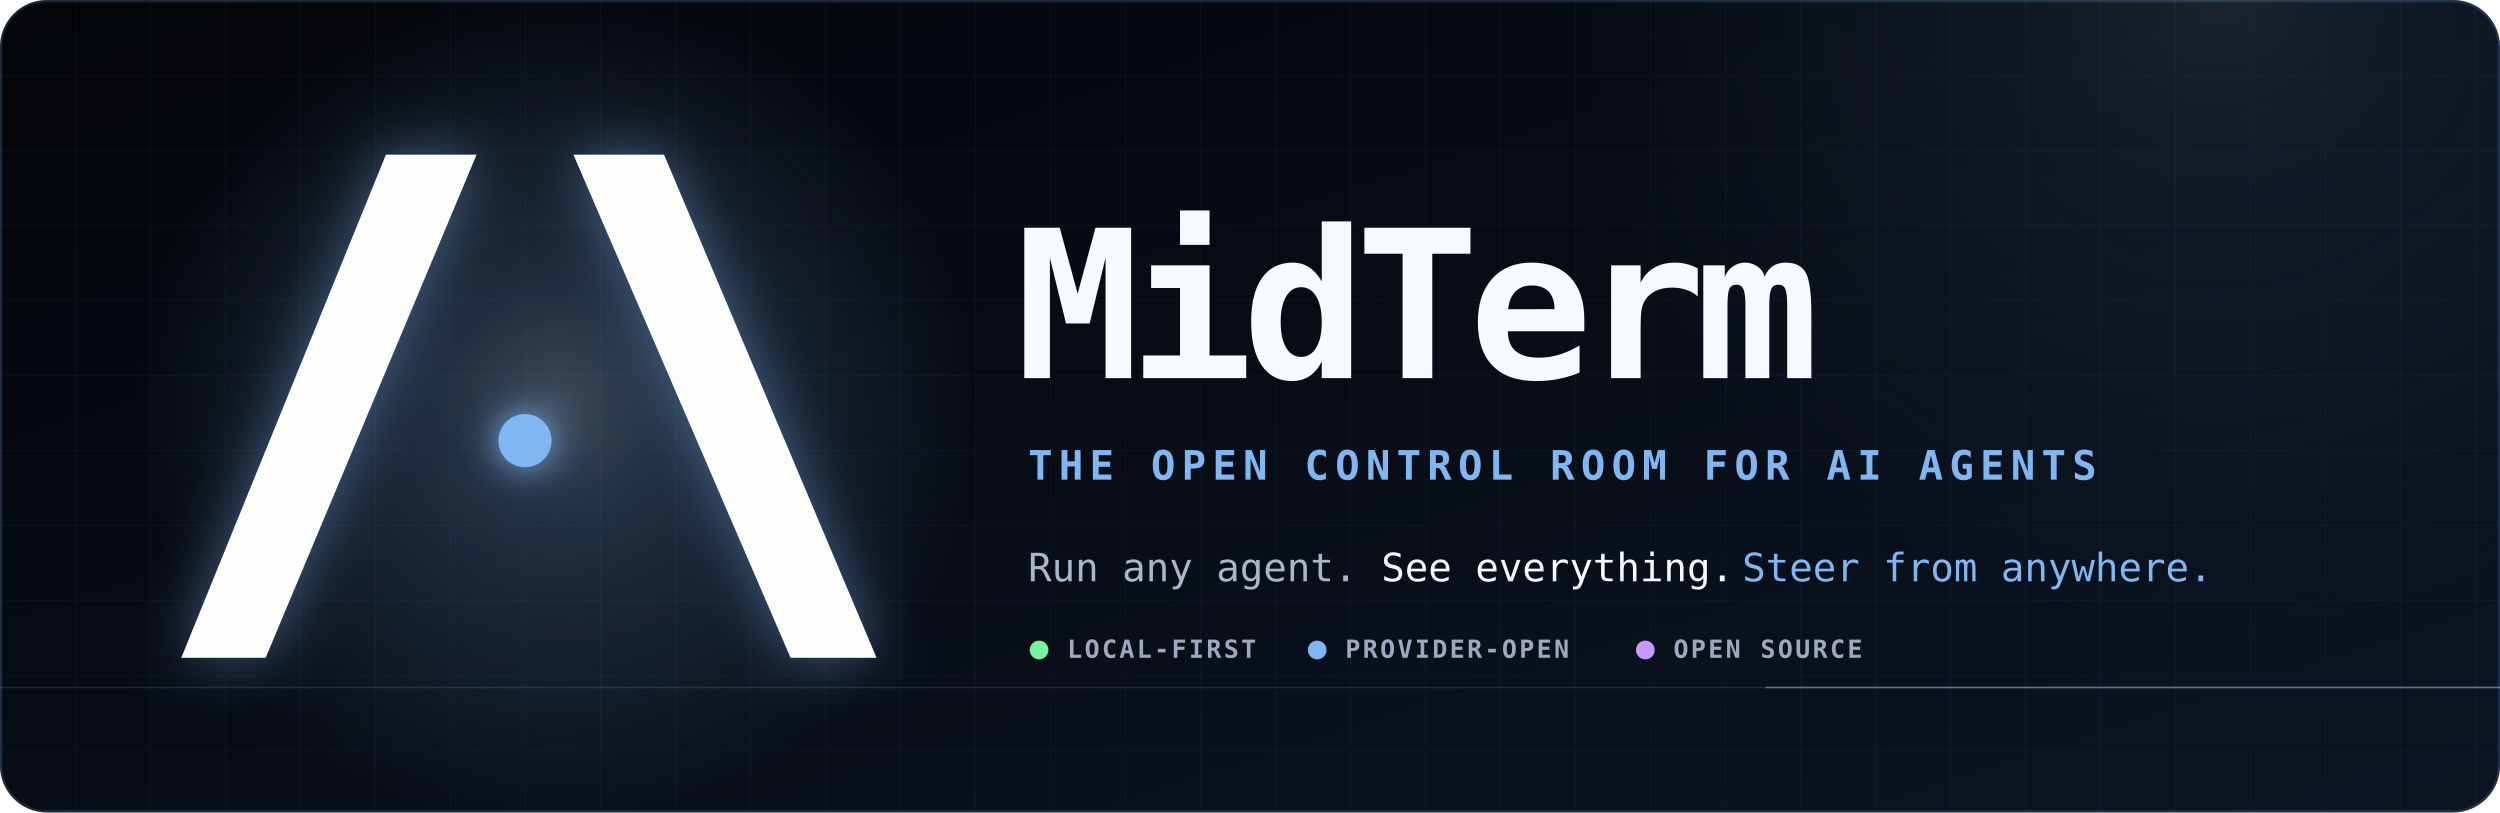
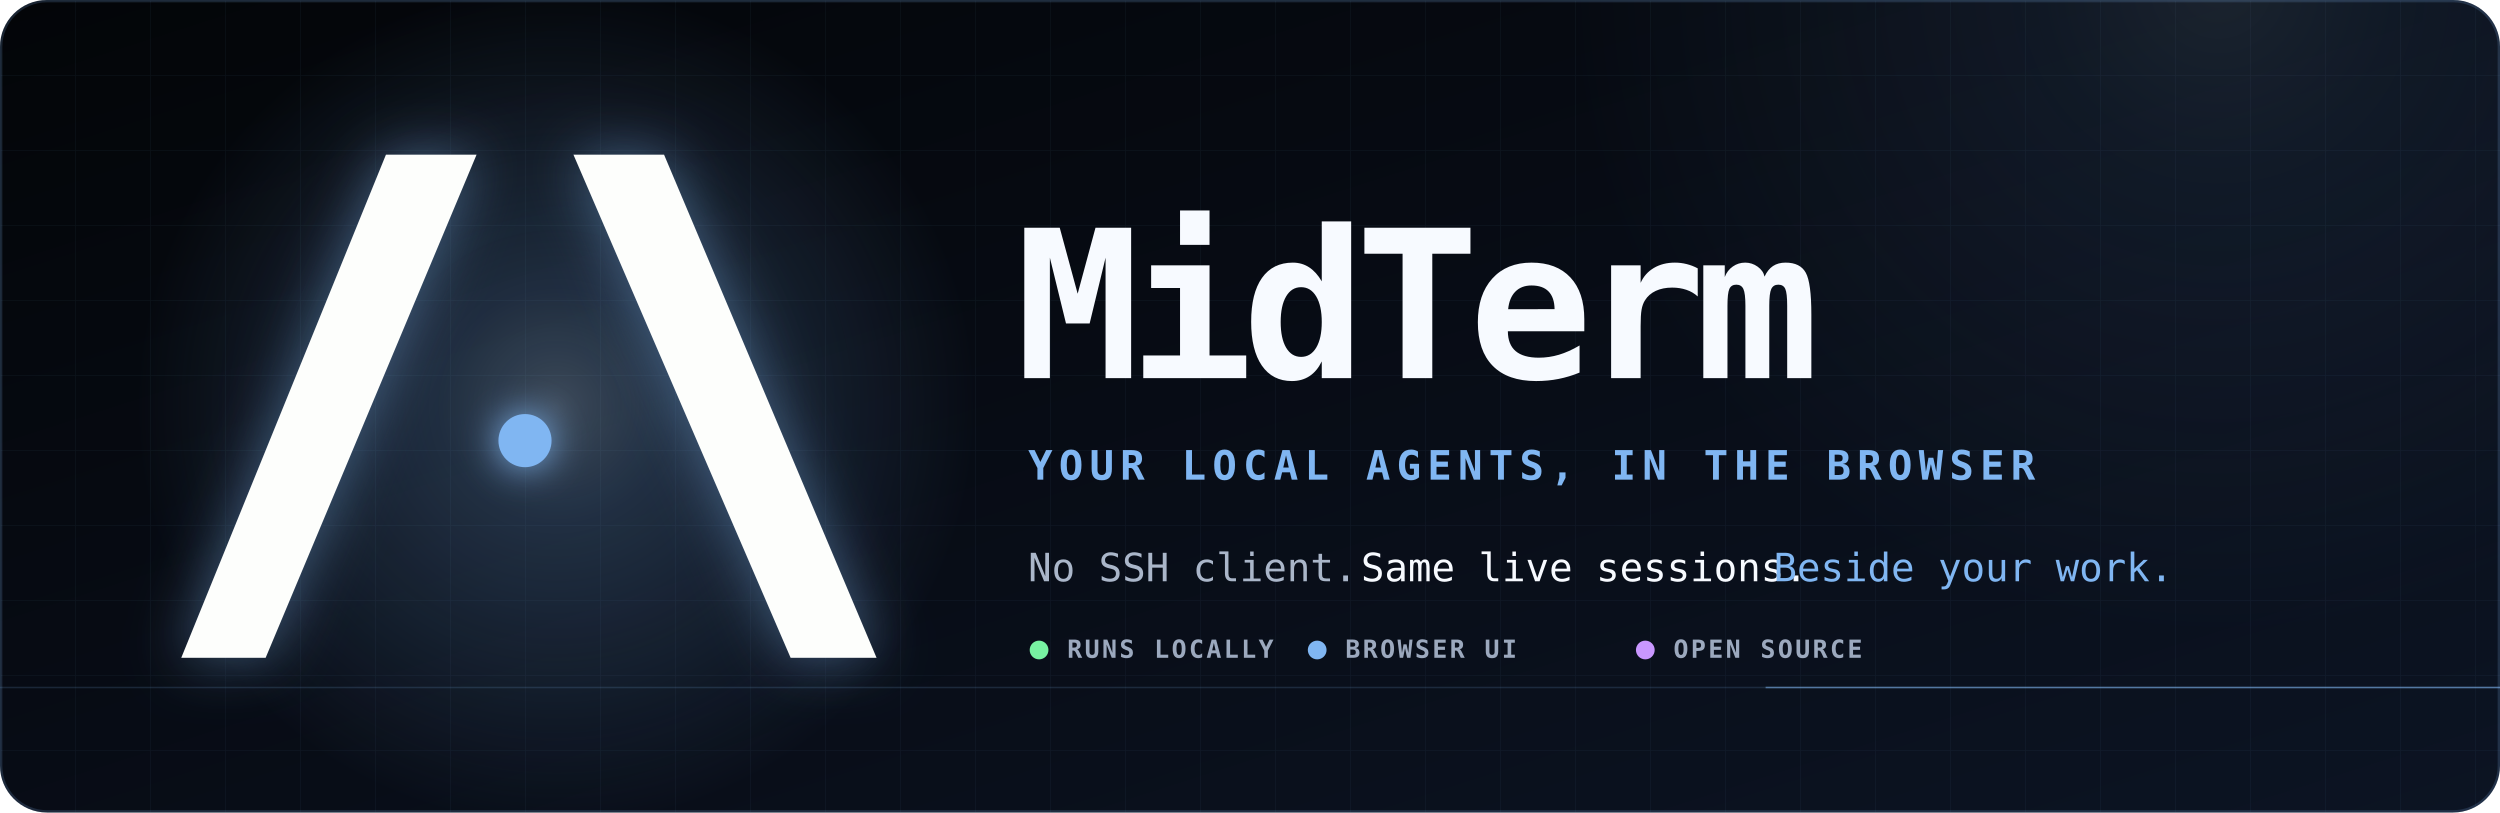
<svg xmlns="http://www.w3.org/2000/svg" width="1600" height="520" viewBox="0 0 1600 520" role="img" aria-labelledby="title desc">
  <defs>
    <linearGradient id="bg" x1="0" y1="0" x2="1" y2="1">
      <stop offset="0" stop-color="#030508" />
      <stop offset="0.55" stop-color="#080d17" />
      <stop offset="1" stop-color="#0c1423" />
    </linearGradient>
    <radialGradient id="signal" cx="50%" cy="50%" r="50%">
      <stop offset="0" stop-color="#bfe0ff" stop-opacity="0.95" />
      <stop offset="0.28" stop-color="#80b6f2" stop-opacity="0.65" />
      <stop offset="1" stop-color="#80b6f2" stop-opacity="0" />
    </radialGradient>
    <filter id="railGlow" x="-80%" y="-40%" width="260%" height="180%">
      <feGaussianBlur stdDeviation="18" result="blur" />
      <feColorMatrix in="blur" values="0 0 0 0 0.18 0 0 0 0 0.38 0 0 0 0 0.72 0 0 0 0.7 0" />
    </filter>
    <filter id="dotGlow" x="-300%" y="-300%" width="700%" height="700%">
      <feGaussianBlur stdDeviation="12" result="blur" />
      <feMerge>
        <feMergeNode in="blur" />
        <feMergeNode in="SourceGraphic" />
      </feMerge>
    </filter>
    <pattern id="grid" width="48" height="48" patternUnits="userSpaceOnUse">
      <path d="M48 0H0V48" fill="none" stroke="#80b6f2" stroke-opacity="0.055" />
    </pattern>
    <clipPath id="frame">
      <rect width="1600" height="520" rx="30" />
    </clipPath>
  </defs>
  <g clip-path="url(#frame)">
    <rect width="1600" height="520" fill="url(#bg)" />
    <rect width="1600" height="520" fill="url(#grid)" />
    <circle cx="356" cy="260" r="270" fill="url(#signal)" opacity="0.32" />
    <circle cx="1420" cy="-10" r="420" fill="url(#signal)" opacity="0.12" />
    <path d="M0 440H1600" stroke="#80b6f2" stroke-opacity="0.16" />
    <path d="M1130 440h470" stroke="#80b6f2" stroke-opacity="0.55" />
    <g aria-label="MidTerm logo">
      <path d="M247 99h58L170 421h-54zM367 99h58l136 322h-55z" fill="#446aa4" opacity="0.7" filter="url(#railGlow)" />
      <path d="M247 99h58L170 421h-54zM367 99h58l136 322h-55z" fill="#fdfefc" />
      <circle cx="336" cy="282" r="17" fill="#80b6f2" filter="url(#dotGlow)" />
    </g>
    <g font-family="ui-monospace, SFMono-Regular, Menlo, Consolas, monospace">
      <text x="650" y="242" fill="#f7faff" font-size="132" font-weight="700" letter-spacing="-7">MidTerm</text>
-       <text x="658" y="307" fill="#80b6f2" font-size="26" font-weight="700" letter-spacing="4">THE OPEN CONTROL ROOM FOR AI AGENTS</text>
-       <text x="658" y="372" fill="#aab6c9" font-size="25">Run any agent.</text>
-       <text x="884" y="372" fill="#f7faff" font-size="25">See everything.</text>
-       <text x="1115" y="372" fill="#80b6f2" font-size="25">Steer from anywhere.</text>
+       <text x="658" y="307" fill="#80b6f2" font-size="26" font-weight="700" letter-spacing="4">YOUR LOCAL AGENTS, IN THE BROWSER</text>
+       <text x="658" y="372" fill="#aab6c9" font-size="25">No SSH client.</text>
+       <text x="871" y="372" fill="#f7faff" font-size="25">Same live sessions.</text>
+       <text x="1135" y="372" fill="#80b6f2" font-size="25">Beside your work.</text>
    </g>
    <g transform="translate(658 421)" font-family="ui-monospace, SFMono-Regular, Menlo, Consolas, monospace" font-size="16" font-weight="700" letter-spacing="1.5">
      <circle cx="7" cy="-5" r="6" fill="#77f2a1" />
-       <text x="25" y="0" fill="#9ca9be">LOCAL-FIRST</text>
+       <text x="25" y="0" fill="#9ca9be">RUNS LOCALLY</text>
      <circle cx="185" cy="-5" r="6" fill="#80b6f2" />
-       <text x="203" y="0" fill="#9ca9be">PROVIDER-OPEN</text>
+       <text x="203" y="0" fill="#9ca9be">BROWSER UI</text>
      <circle cx="395" cy="-5" r="6" fill="#c997ff" />
      <text x="413" y="0" fill="#9ca9be">OPEN SOURCE</text>
    </g>
  </g>
  <rect x="0.75" y="0.75" width="1598.5" height="518.5" rx="29.25" fill="none" stroke="#80b6f2" stroke-opacity="0.18" stroke-width="1.5" />
</svg>
